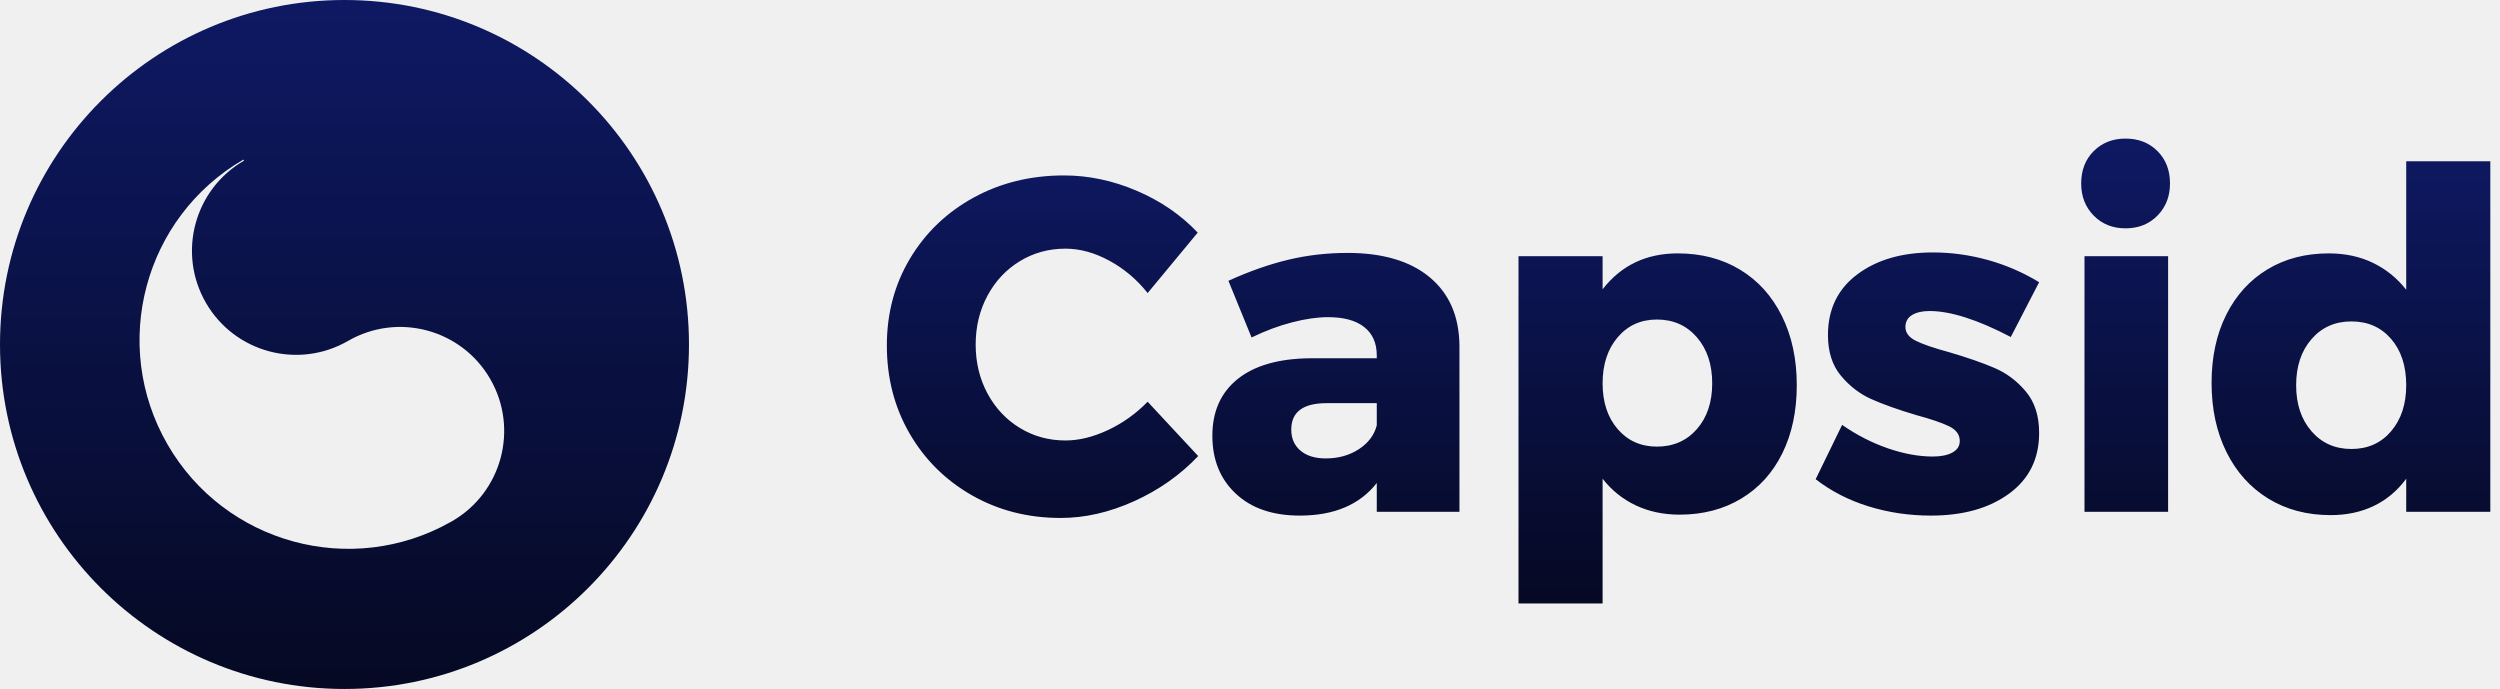
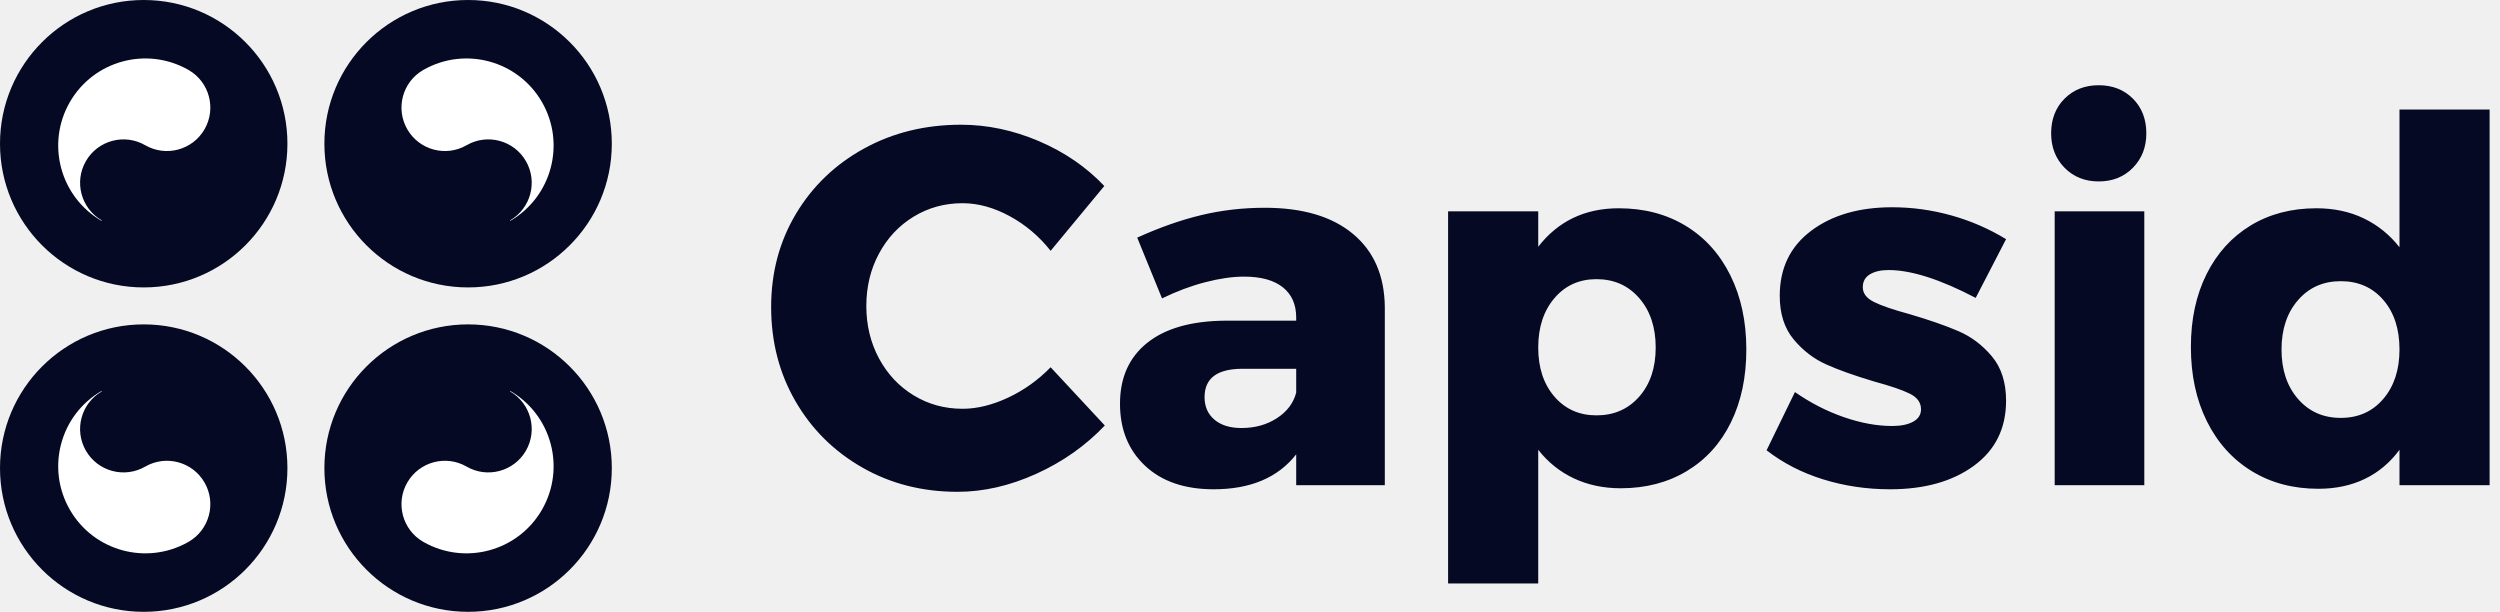
- <svg xmlns="http://www.w3.org/2000/svg" width="254px" height="70px" viewBox="0 0 254 70" version="1.1">
-   <defs>
-     <linearGradient x1="50%" y1="0%" x2="50%" y2="100%" id="linearGradient-1">
-       <stop stop-color="#0E1963" offset="0%" />
-       <stop stop-color="#050923" offset="100%" />
-     </linearGradient>
-     <linearGradient x1="50%" y1="0%" x2="50%" y2="100%" id="linearGradient-2">
-       <stop stop-color="#0E1963" offset="0%" />
-       <stop stop-color="#050923" offset="100%" />
-     </linearGradient>
-   </defs>
+ <svg xmlns="http://www.w3.org/2000/svg" width="237px" height="58px" viewBox="0 0 237 58" version="1.1">
+   <defs />
  <g id="Page-1" stroke="none" stroke-width="1" fill="none" fill-rule="evenodd">
-     <g id="logo-for-export" transform="translate(-575, -658)">
-       <g id="logo" transform="translate(575, 658)">
-         <path d="M35,0 C54.33,0 70,15.67 70,35 C70,54.33 54.33,70 35,70 C15.67,70 0,54.33 0,35 C0,15.67 15.67,0 35,0 Z M24.791,16.322 L24.729,16.214 C14.627,22.086 11.174,35.029 17.02,45.155 C22.841,55.238 35.692,58.732 45.808,53.023 L45.808,53.023 C45.851,52.998 45.895,52.974 45.938,52.949 C50.995,50.029 52.728,43.563 49.808,38.506 C46.888,33.448 40.422,31.716 35.365,34.635 C30.307,37.555 23.841,35.822 20.921,30.765 C18.001,25.708 19.734,19.242 24.791,16.322 L24.791,16.322 Z" id="Combined-Shape" fill="url(#linearGradient-1)" />
-         <path d="M112.712,26.488 C111.208,25.672 109.72,25.264 108.248,25.264 C106.552,25.264 105.008,25.688 103.616,26.536 C102.224,27.384 101.128,28.552 100.328,30.04 C99.528,31.528 99.128,33.184 99.128,35.008 C99.128,36.832 99.528,38.488 100.328,39.976 C101.128,41.464 102.224,42.632 103.616,43.48 C105.008,44.328 106.552,44.752 108.248,44.752 C109.624,44.752 111.064,44.4 112.568,43.696 C114.072,42.992 115.416,42.032 116.6,40.816 L121.736,46.336 C119.912,48.256 117.744,49.784 115.232,50.92 C112.72,52.056 110.232,52.624 107.768,52.624 C104.44,52.624 101.432,51.856 98.744,50.32 C96.056,48.784 93.944,46.688 92.408,44.032 C90.872,41.376 90.104,38.4 90.104,35.104 C90.104,31.84 90.888,28.896 92.456,26.272 C94.024,23.648 96.176,21.584 98.912,20.08 C101.648,18.576 104.712,17.824 108.104,17.824 C110.6,17.824 113.064,18.344 115.496,19.384 C117.928,20.424 119.992,21.84 121.688,23.632 L116.6,29.776 C115.512,28.4 114.216,27.304 112.712,26.488 Z M145.256,28.168 C147.24,29.816 148.248,32.128 148.28,35.104 L148.28,52 L139.88,52 L139.88,49.072 C138.152,51.28 135.544,52.384 132.056,52.384 C129.304,52.384 127.136,51.64 125.552,50.152 C123.968,48.664 123.176,46.704 123.176,44.272 C123.176,41.808 124.032,39.888 125.744,38.512 C127.456,37.136 129.912,36.432 133.112,36.4 L139.88,36.4 L139.88,36.112 C139.88,34.864 139.456,33.904 138.608,33.232 C137.76,32.56 136.536,32.224 134.936,32.224 C133.848,32.224 132.624,32.4 131.264,32.752 C129.904,33.104 128.536,33.616 127.16,34.288 L124.808,28.528 C126.92,27.568 128.944,26.856 130.88,26.392 C132.816,25.928 134.824,25.696 136.904,25.696 C140.488,25.696 143.272,26.52 145.256,28.168 Z M138.056,45.64 C139.016,45.016 139.624,44.208 139.88,43.216 L139.88,40.96 L134.792,40.96 C132.392,40.96 131.192,41.856 131.192,43.648 C131.192,44.544 131.504,45.256 132.128,45.784 C132.752,46.312 133.608,46.576 134.696,46.576 C135.976,46.576 137.096,46.264 138.056,45.64 Z M176.792,27.4 C178.616,28.504 180.032,30.072 181.04,32.104 C182.048,34.136 182.552,36.48 182.552,39.136 C182.552,41.76 182.064,44.064 181.088,46.048 C180.112,48.032 178.72,49.568 176.912,50.656 C175.104,51.744 173.016,52.288 170.648,52.288 C169.016,52.288 167.536,51.976 166.208,51.352 C164.88,50.728 163.752,49.824 162.824,48.64 L162.824,61.312 L154.28,61.312 L154.28,26.032 L162.824,26.032 L162.824,29.392 C164.712,26.96 167.256,25.744 170.456,25.744 C172.856,25.744 174.968,26.296 176.792,27.4 Z M172.4,43.6 C173.44,42.416 173.96,40.864 173.96,38.944 C173.96,37.024 173.44,35.464 172.4,34.264 C171.36,33.064 170.008,32.464 168.344,32.464 C166.712,32.464 165.384,33.064 164.36,34.264 C163.336,35.464 162.824,37.024 162.824,38.944 C162.824,40.864 163.336,42.416 164.36,43.6 C165.384,44.784 166.712,45.376 168.344,45.376 C170.008,45.376 171.36,44.784 172.4,43.6 Z M196.04,31.6 C195.304,31.6 194.712,31.736 194.264,32.008 C193.816,32.28 193.592,32.688 193.592,33.232 C193.592,33.808 193.944,34.272 194.648,34.624 C195.352,34.976 196.472,35.36 198.008,35.776 C199.864,36.32 201.408,36.856 202.64,37.384 C203.872,37.912 204.936,38.712 205.832,39.784 C206.728,40.856 207.176,42.256 207.176,43.984 C207.176,46.608 206.16,48.664 204.128,50.152 C202.096,51.64 199.448,52.384 196.184,52.384 C193.976,52.384 191.864,52.072 189.848,51.448 C187.832,50.824 186.04,49.904 184.472,48.688 L187.16,43.168 C188.632,44.192 190.176,44.984 191.792,45.544 C193.408,46.104 194.936,46.384 196.376,46.384 C197.208,46.384 197.872,46.248 198.368,45.976 C198.864,45.704 199.112,45.312 199.112,44.8 C199.112,44.16 198.752,43.664 198.032,43.312 C197.312,42.96 196.184,42.576 194.648,42.16 C192.824,41.616 191.32,41.08 190.136,40.552 C188.952,40.024 187.92,39.232 187.04,38.176 C186.16,37.12 185.72,35.744 185.72,34.048 C185.72,31.424 186.712,29.368 188.696,27.88 C190.68,26.392 193.24,25.648 196.376,25.648 C198.264,25.648 200.128,25.904 201.968,26.416 C203.808,26.928 205.544,27.68 207.176,28.672 L204.296,34.24 C200.936,32.48 198.184,31.6 196.04,31.6 Z M211.784,26.032 L220.28,26.032 L220.28,52 L211.784,52 L211.784,26.032 Z M219.2,15.352 C220.048,16.2 220.472,17.296 220.472,18.64 C220.472,19.952 220.048,21.04 219.2,21.904 C218.352,22.768 217.272,23.2 215.96,23.2 C214.648,23.2 213.568,22.768 212.72,21.904 C211.872,21.04 211.448,19.952 211.448,18.64 C211.448,17.296 211.872,16.2 212.72,15.352 C213.568,14.504 214.648,14.08 215.96,14.08 C217.272,14.08 218.352,14.504 219.2,15.352 Z M253.016,16.384 L253.016,52 L244.472,52 L244.472,48.64 C243.576,49.856 242.48,50.776 241.184,51.4 C239.888,52.024 238.424,52.336 236.792,52.336 C234.392,52.336 232.28,51.776 230.456,50.656 C228.632,49.536 227.216,47.96 226.208,45.928 C225.2,43.896 224.696,41.552 224.696,38.896 C224.696,36.272 225.192,33.968 226.184,31.984 C227.176,30 228.568,28.464 230.36,27.376 C232.152,26.288 234.232,25.744 236.6,25.744 C238.264,25.744 239.76,26.064 241.088,26.704 C242.416,27.344 243.544,28.256 244.472,29.44 L244.472,16.384 L253.016,16.384 Z M242.936,43.816 C243.96,42.616 244.472,41.056 244.472,39.136 C244.472,37.184 243.96,35.616 242.936,34.432 C241.912,33.248 240.568,32.656 238.904,32.656 C237.24,32.656 235.888,33.256 234.848,34.456 C233.808,35.656 233.288,37.216 233.288,39.136 C233.288,41.056 233.808,42.616 234.848,43.816 C235.888,45.016 237.24,45.616 238.904,45.616 C240.568,45.616 241.912,45.016 242.936,43.816 Z" id="Capsid" fill="url(#linearGradient-2)" />
+     <g id="logo-for-export" transform="translate(-212, -351)">
+       <g id="logo-with-text" transform="translate(212, 351)">
+         <path d="M95.712,20.488 C94.208,19.672 92.72,19.264 91.248,19.264 C89.552,19.264 88.008,19.688 86.616,20.536 C85.224,21.384 84.128,22.552 83.328,24.04 C82.528,25.528 82.128,27.184 82.128,29.008 C82.128,30.832 82.528,32.488 83.328,33.976 C84.128,35.464 85.224,36.632 86.616,37.48 C88.008,38.328 89.552,38.752 91.248,38.752 C92.624,38.752 94.064,38.4 95.568,37.696 C97.072,36.992 98.416,36.032 99.6,34.816 L104.736,40.336 C102.912,42.256 100.744,43.784 98.232,44.92 C95.72,46.056 93.232,46.624 90.768,46.624 C87.44,46.624 84.432,45.856 81.744,44.32 C79.056,42.784 76.944,40.688 75.408,38.032 C73.872,35.376 73.104,32.4 73.104,29.104 C73.104,25.84 73.888,22.896 75.456,20.272 C77.024,17.648 79.176,15.584 81.912,14.08 C84.648,12.576 87.712,11.824 91.104,11.824 C93.6,11.824 96.064,12.344 98.496,13.384 C100.928,14.424 102.992,15.84 104.688,17.632 L99.6,23.776 C98.512,22.4 97.216,21.304 95.712,20.488 Z M128.256,22.168 C130.24,23.816 131.248,26.128 131.28,29.104 L131.28,46 L122.88,46 L122.88,43.072 C121.152,45.28 118.544,46.384 115.056,46.384 C112.304,46.384 110.136,45.64 108.552,44.152 C106.968,42.664 106.176,40.704 106.176,38.272 C106.176,35.808 107.032,33.888 108.744,32.512 C110.456,31.136 112.912,30.432 116.112,30.4 L122.88,30.4 L122.88,30.112 C122.88,28.864 122.456,27.904 121.608,27.232 C120.76,26.56 119.536,26.224 117.936,26.224 C116.848,26.224 115.624,26.4 114.264,26.752 C112.904,27.104 111.536,27.616 110.16,28.288 L107.808,22.528 C109.92,21.568 111.944,20.856 113.88,20.392 C115.816,19.928 117.824,19.696 119.904,19.696 C123.488,19.696 126.272,20.52 128.256,22.168 Z M121.056,39.64 C122.016,39.016 122.624,38.208 122.88,37.216 L122.88,34.96 L117.792,34.96 C115.392,34.96 114.192,35.856 114.192,37.648 C114.192,38.544 114.504,39.256 115.128,39.784 C115.752,40.312 116.608,40.576 117.696,40.576 C118.976,40.576 120.096,40.264 121.056,39.64 Z M159.792,21.4 C161.616,22.504 163.032,24.072 164.04,26.104 C165.048,28.136 165.552,30.48 165.552,33.136 C165.552,35.76 165.064,38.064 164.088,40.048 C163.112,42.032 161.72,43.568 159.912,44.656 C158.104,45.744 156.016,46.288 153.648,46.288 C152.016,46.288 150.536,45.976 149.208,45.352 C147.88,44.728 146.752,43.824 145.824,42.64 L145.824,55.312 L137.28,55.312 L137.28,20.032 L145.824,20.032 L145.824,23.392 C147.712,20.96 150.256,19.744 153.456,19.744 C155.856,19.744 157.968,20.296 159.792,21.4 Z M155.4,37.6 C156.44,36.416 156.96,34.864 156.96,32.944 C156.96,31.024 156.44,29.464 155.4,28.264 C154.36,27.064 153.008,26.464 151.344,26.464 C149.712,26.464 148.384,27.064 147.36,28.264 C146.336,29.464 145.824,31.024 145.824,32.944 C145.824,34.864 146.336,36.416 147.36,37.6 C148.384,38.784 149.712,39.376 151.344,39.376 C153.008,39.376 154.36,38.784 155.4,37.6 Z M179.04,25.6 C178.304,25.6 177.712,25.736 177.264,26.008 C176.816,26.28 176.592,26.688 176.592,27.232 C176.592,27.808 176.944,28.272 177.648,28.624 C178.352,28.976 179.472,29.36 181.008,29.776 C182.864,30.32 184.408,30.856 185.64,31.384 C186.872,31.912 187.936,32.712 188.832,33.784 C189.728,34.856 190.176,36.256 190.176,37.984 C190.176,40.608 189.16,42.664 187.128,44.152 C185.096,45.64 182.448,46.384 179.184,46.384 C176.976,46.384 174.864,46.072 172.848,45.448 C170.832,44.824 169.04,43.904 167.472,42.688 L170.16,37.168 C171.632,38.192 173.176,38.984 174.792,39.544 C176.408,40.104 177.936,40.384 179.376,40.384 C180.208,40.384 180.872,40.248 181.368,39.976 C181.864,39.704 182.112,39.312 182.112,38.8 C182.112,38.16 181.752,37.664 181.032,37.312 C180.312,36.96 179.184,36.576 177.648,36.16 C175.824,35.616 174.32,35.08 173.136,34.552 C171.952,34.024 170.92,33.232 170.04,32.176 C169.16,31.12 168.72,29.744 168.72,28.048 C168.72,25.424 169.712,23.368 171.696,21.88 C173.68,20.392 176.24,19.648 179.376,19.648 C181.264,19.648 183.128,19.904 184.968,20.416 C186.808,20.928 188.544,21.68 190.176,22.672 L187.296,28.24 C183.936,26.48 181.184,25.6 179.04,25.6 Z M194.784,20.032 L203.28,20.032 L203.28,46 L194.784,46 L194.784,20.032 Z M202.2,9.352 C203.048,10.2 203.472,11.296 203.472,12.64 C203.472,13.952 203.048,15.04 202.2,15.904 C201.352,16.768 200.272,17.2 198.96,17.2 C197.648,17.2 196.568,16.768 195.72,15.904 C194.872,15.04 194.448,13.952 194.448,12.64 C194.448,11.296 194.872,10.2 195.72,9.352 C196.568,8.504 197.648,8.08 198.96,8.08 C200.272,8.08 201.352,8.504 202.2,9.352 Z M236.016,10.384 L236.016,46 L227.472,46 L227.472,42.64 C226.576,43.856 225.48,44.776 224.184,45.4 C222.888,46.024 221.424,46.336 219.792,46.336 C217.392,46.336 215.28,45.776 213.456,44.656 C211.632,43.536 210.216,41.96 209.208,39.928 C208.2,37.896 207.696,35.552 207.696,32.896 C207.696,30.272 208.192,27.968 209.184,25.984 C210.176,24 211.568,22.464 213.36,21.376 C215.152,20.288 217.232,19.744 219.6,19.744 C221.264,19.744 222.76,20.064 224.088,20.704 C225.416,21.344 226.544,22.256 227.472,23.44 L227.472,10.384 L236.016,10.384 Z M225.936,37.816 C226.96,36.616 227.472,35.056 227.472,33.136 C227.472,31.184 226.96,29.616 225.936,28.432 C224.912,27.248 223.568,26.656 221.904,26.656 C220.24,26.656 218.888,27.256 217.848,28.456 C216.808,29.656 216.288,31.216 216.288,33.136 C216.288,35.056 216.808,36.616 217.848,37.816 C218.888,39.016 220.24,39.616 221.904,39.616 C223.568,39.616 224.912,39.016 225.936,37.816 Z" id="Capsid" fill="#050923" />
+         <g id="Group-2">
+           <g id="jade" transform="translate(44, 44) scale(-1, -1) translate(-44, -44) translate(30, 30)">
+             <circle id="Oval" fill="#050923" cx="13.624" cy="13.624" r="13.624" />
+             <path d="M14.03,20.965 L14.03,21.014 C9.481,21.001 5.798,17.31 5.798,12.758 C5.798,8.226 9.45,4.547 13.972,4.503 L13.972,4.503 C13.991,4.502 14.01,4.502 14.03,4.502 C16.303,4.502 18.145,6.345 18.145,8.618 C18.145,10.891 16.303,12.734 14.03,12.734 C11.757,12.734 9.914,14.577 9.914,16.85 C9.914,19.123 11.757,20.965 14.03,20.965 L14.03,20.965 Z" id="Combined-Shape" fill="#FFFFFF" transform="translate(11.97179, 12.75808) rotate(30) translate(-11.97179, -12.75808) " />
+           </g>
+           <g id="jade" transform="translate(44, 14) scale(-1, 1) translate(-44, -14) translate(30, 0)">
+             <circle id="Oval" fill="#050923" cx="13.624" cy="13.624" r="13.624" />
+             <path d="M14.03,20.965 L14.03,21.014 C9.481,21.001 5.798,17.31 5.798,12.758 C5.798,8.226 9.45,4.547 13.972,4.503 L13.972,4.503 C13.991,4.502 14.01,4.502 14.03,4.502 C16.303,4.502 18.145,6.345 18.145,8.618 C18.145,10.891 16.303,12.734 14.03,12.734 C11.757,12.734 9.914,14.577 9.914,16.85 C9.914,19.123 11.757,20.965 14.03,20.965 L14.03,20.965 Z" id="Combined-Shape" fill="#FFFFFF" transform="translate(11.97179, 12.75808) rotate(30) translate(-11.97179, -12.75808) " />
+           </g>
+           <g id="jade">
+             <circle id="Oval" fill="#050923" cx="13.624" cy="13.624" r="13.624" />
+             <path d="M14.03,20.965 L14.03,21.014 C9.481,21.001 5.798,17.31 5.798,12.758 C5.798,8.226 9.45,4.547 13.972,4.503 L13.972,4.503 C13.991,4.502 14.01,4.502 14.03,4.502 C16.303,4.502 18.145,6.345 18.145,8.618 C18.145,10.891 16.303,12.734 14.03,12.734 C11.757,12.734 9.914,14.577 9.914,16.85 C9.914,19.123 11.757,20.965 14.03,20.965 L14.03,20.965 Z" id="Combined-Shape" fill="#FFFFFF" transform="translate(11.97179, 12.75808) rotate(30) translate(-11.97179, -12.75808) " />
+           </g>
+           <g id="jade" transform="translate(14, 44) scale(1, -1) translate(-14, -44) translate(0, 30)">
+             <circle id="Oval" fill="#050923" cx="13.624" cy="13.624" r="13.624" />
+             <path d="M14.03,20.965 L14.03,21.014 C9.481,21.001 5.798,17.31 5.798,12.758 C5.798,8.226 9.45,4.547 13.972,4.503 L13.972,4.503 C13.991,4.502 14.01,4.502 14.03,4.502 C16.303,4.502 18.145,6.345 18.145,8.618 C18.145,10.891 16.303,12.734 14.03,12.734 C11.757,12.734 9.914,14.577 9.914,16.85 C9.914,19.123 11.757,20.965 14.03,20.965 L14.03,20.965 Z" id="Combined-Shape" fill="#FFFFFF" transform="translate(11.97179, 12.75808) rotate(30) translate(-11.97179, -12.75808) " />
+           </g>
+         </g>
      </g>
    </g>
  </g>
</svg>
